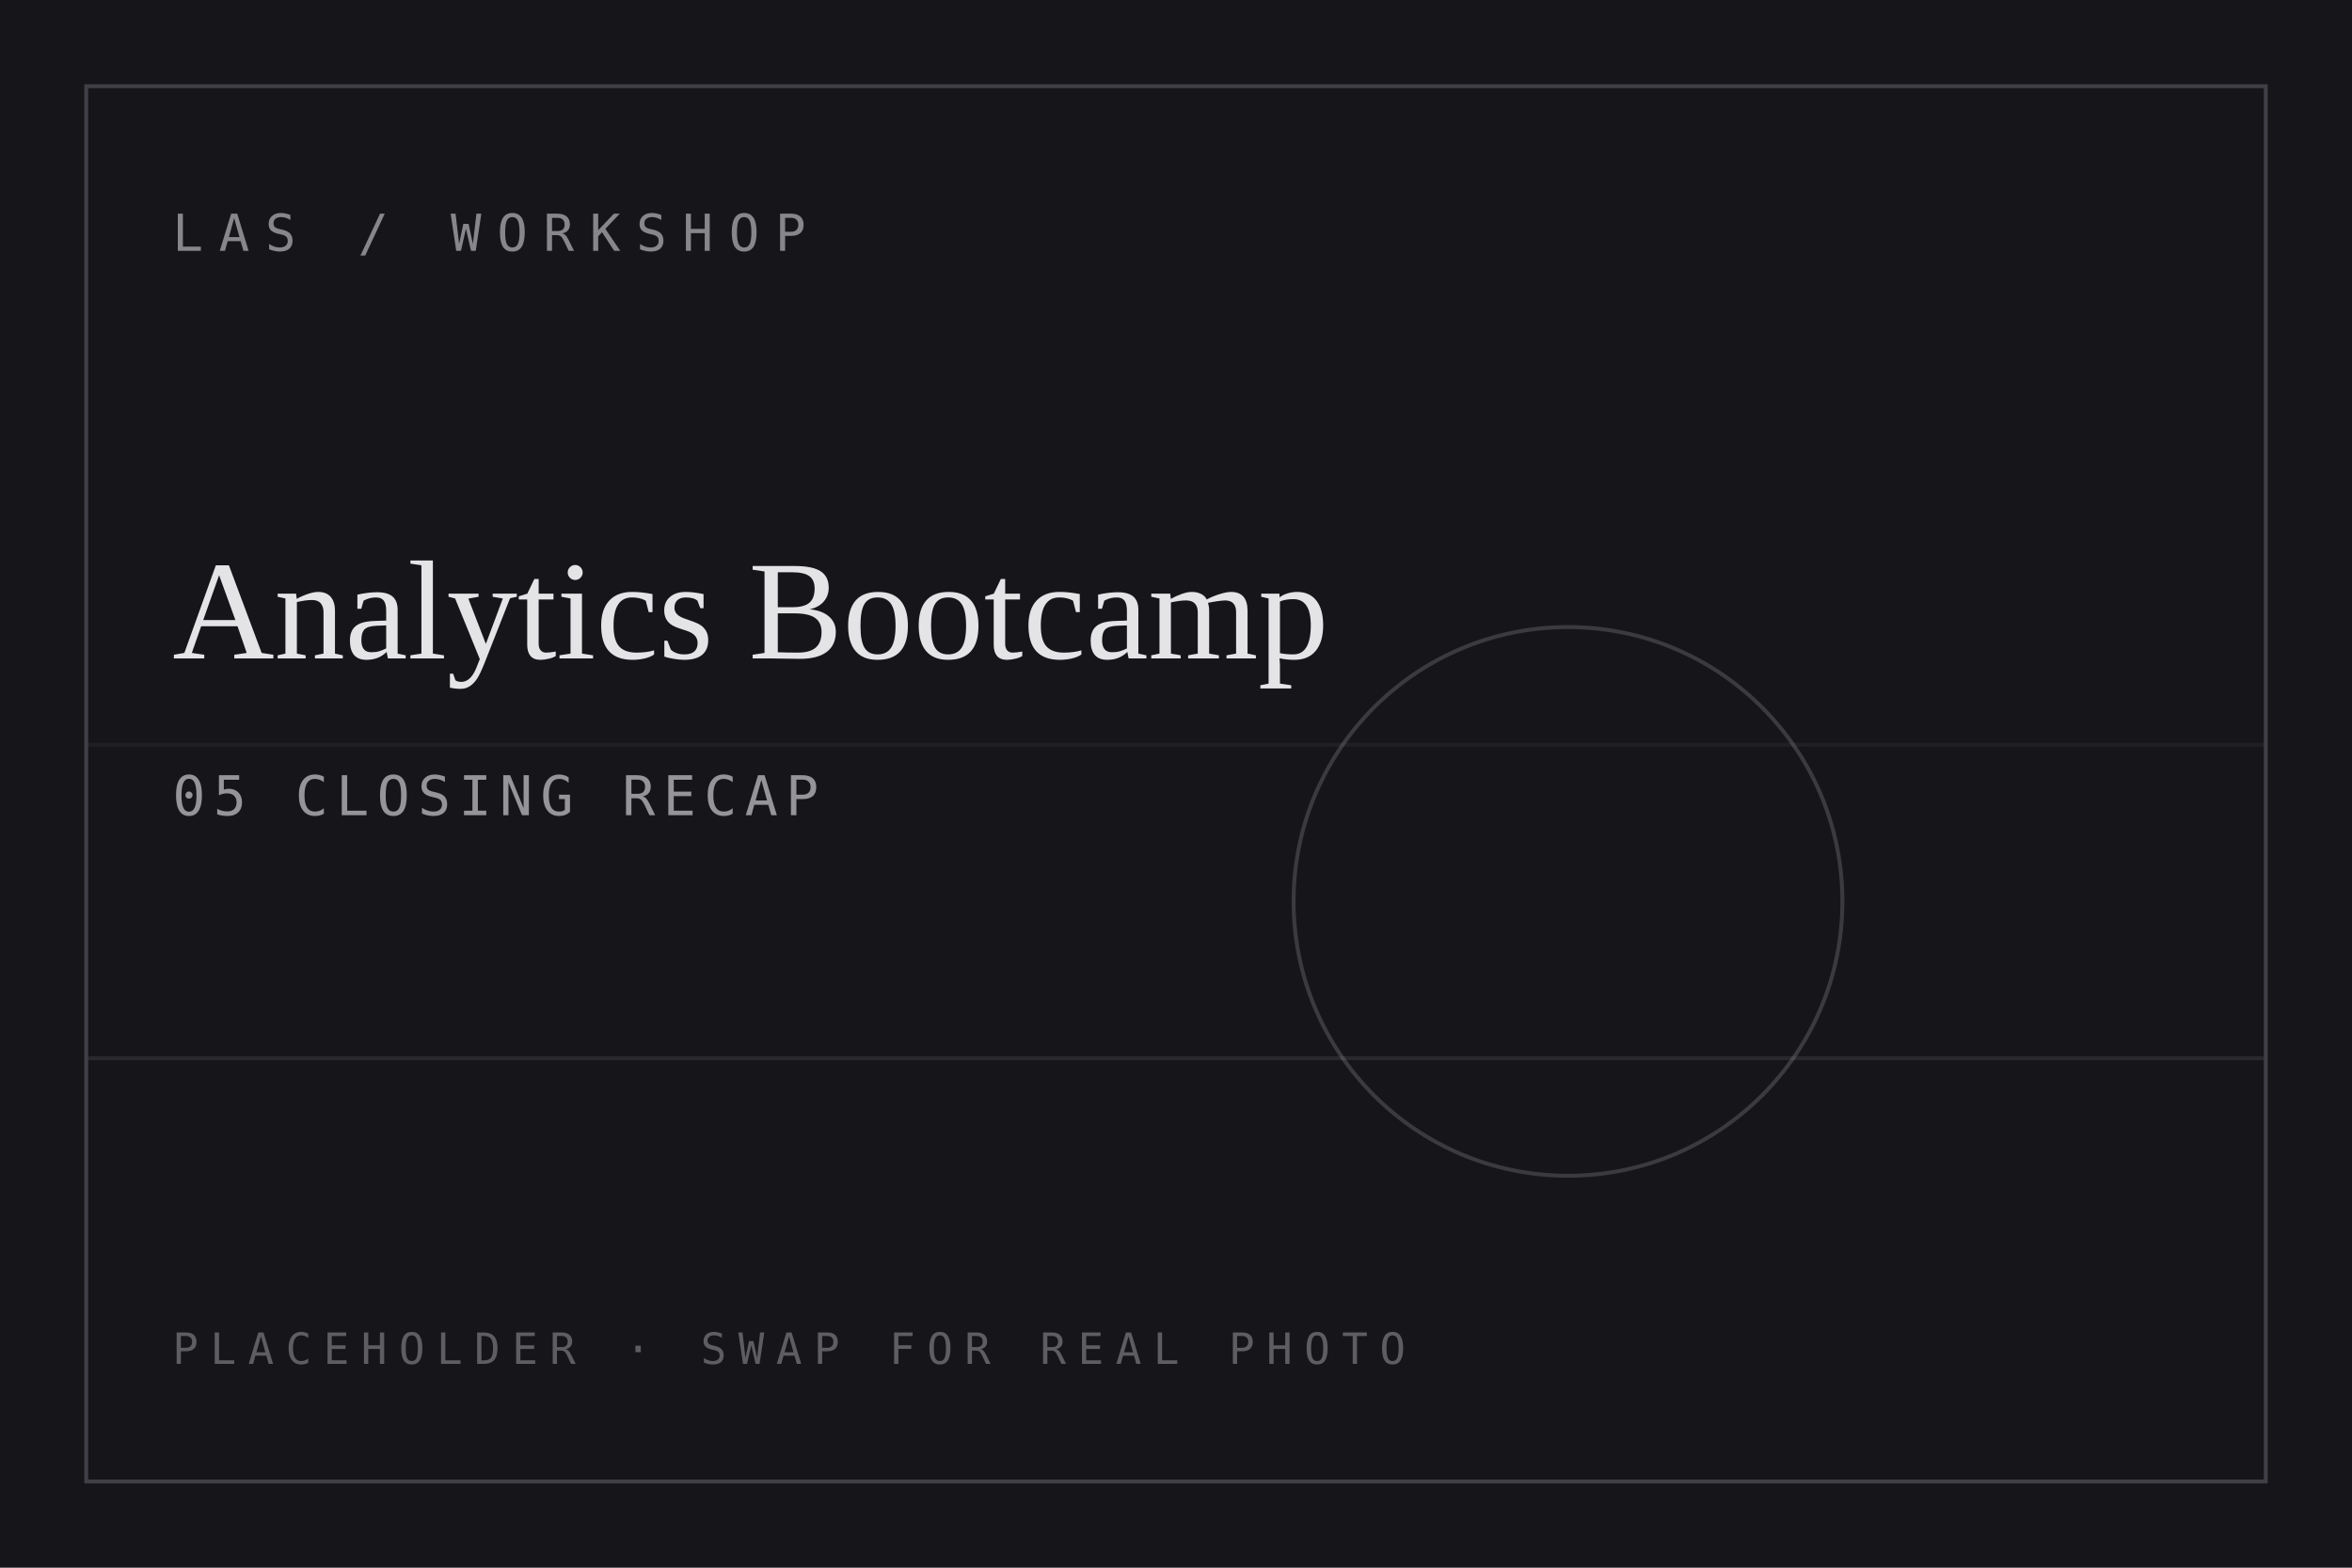
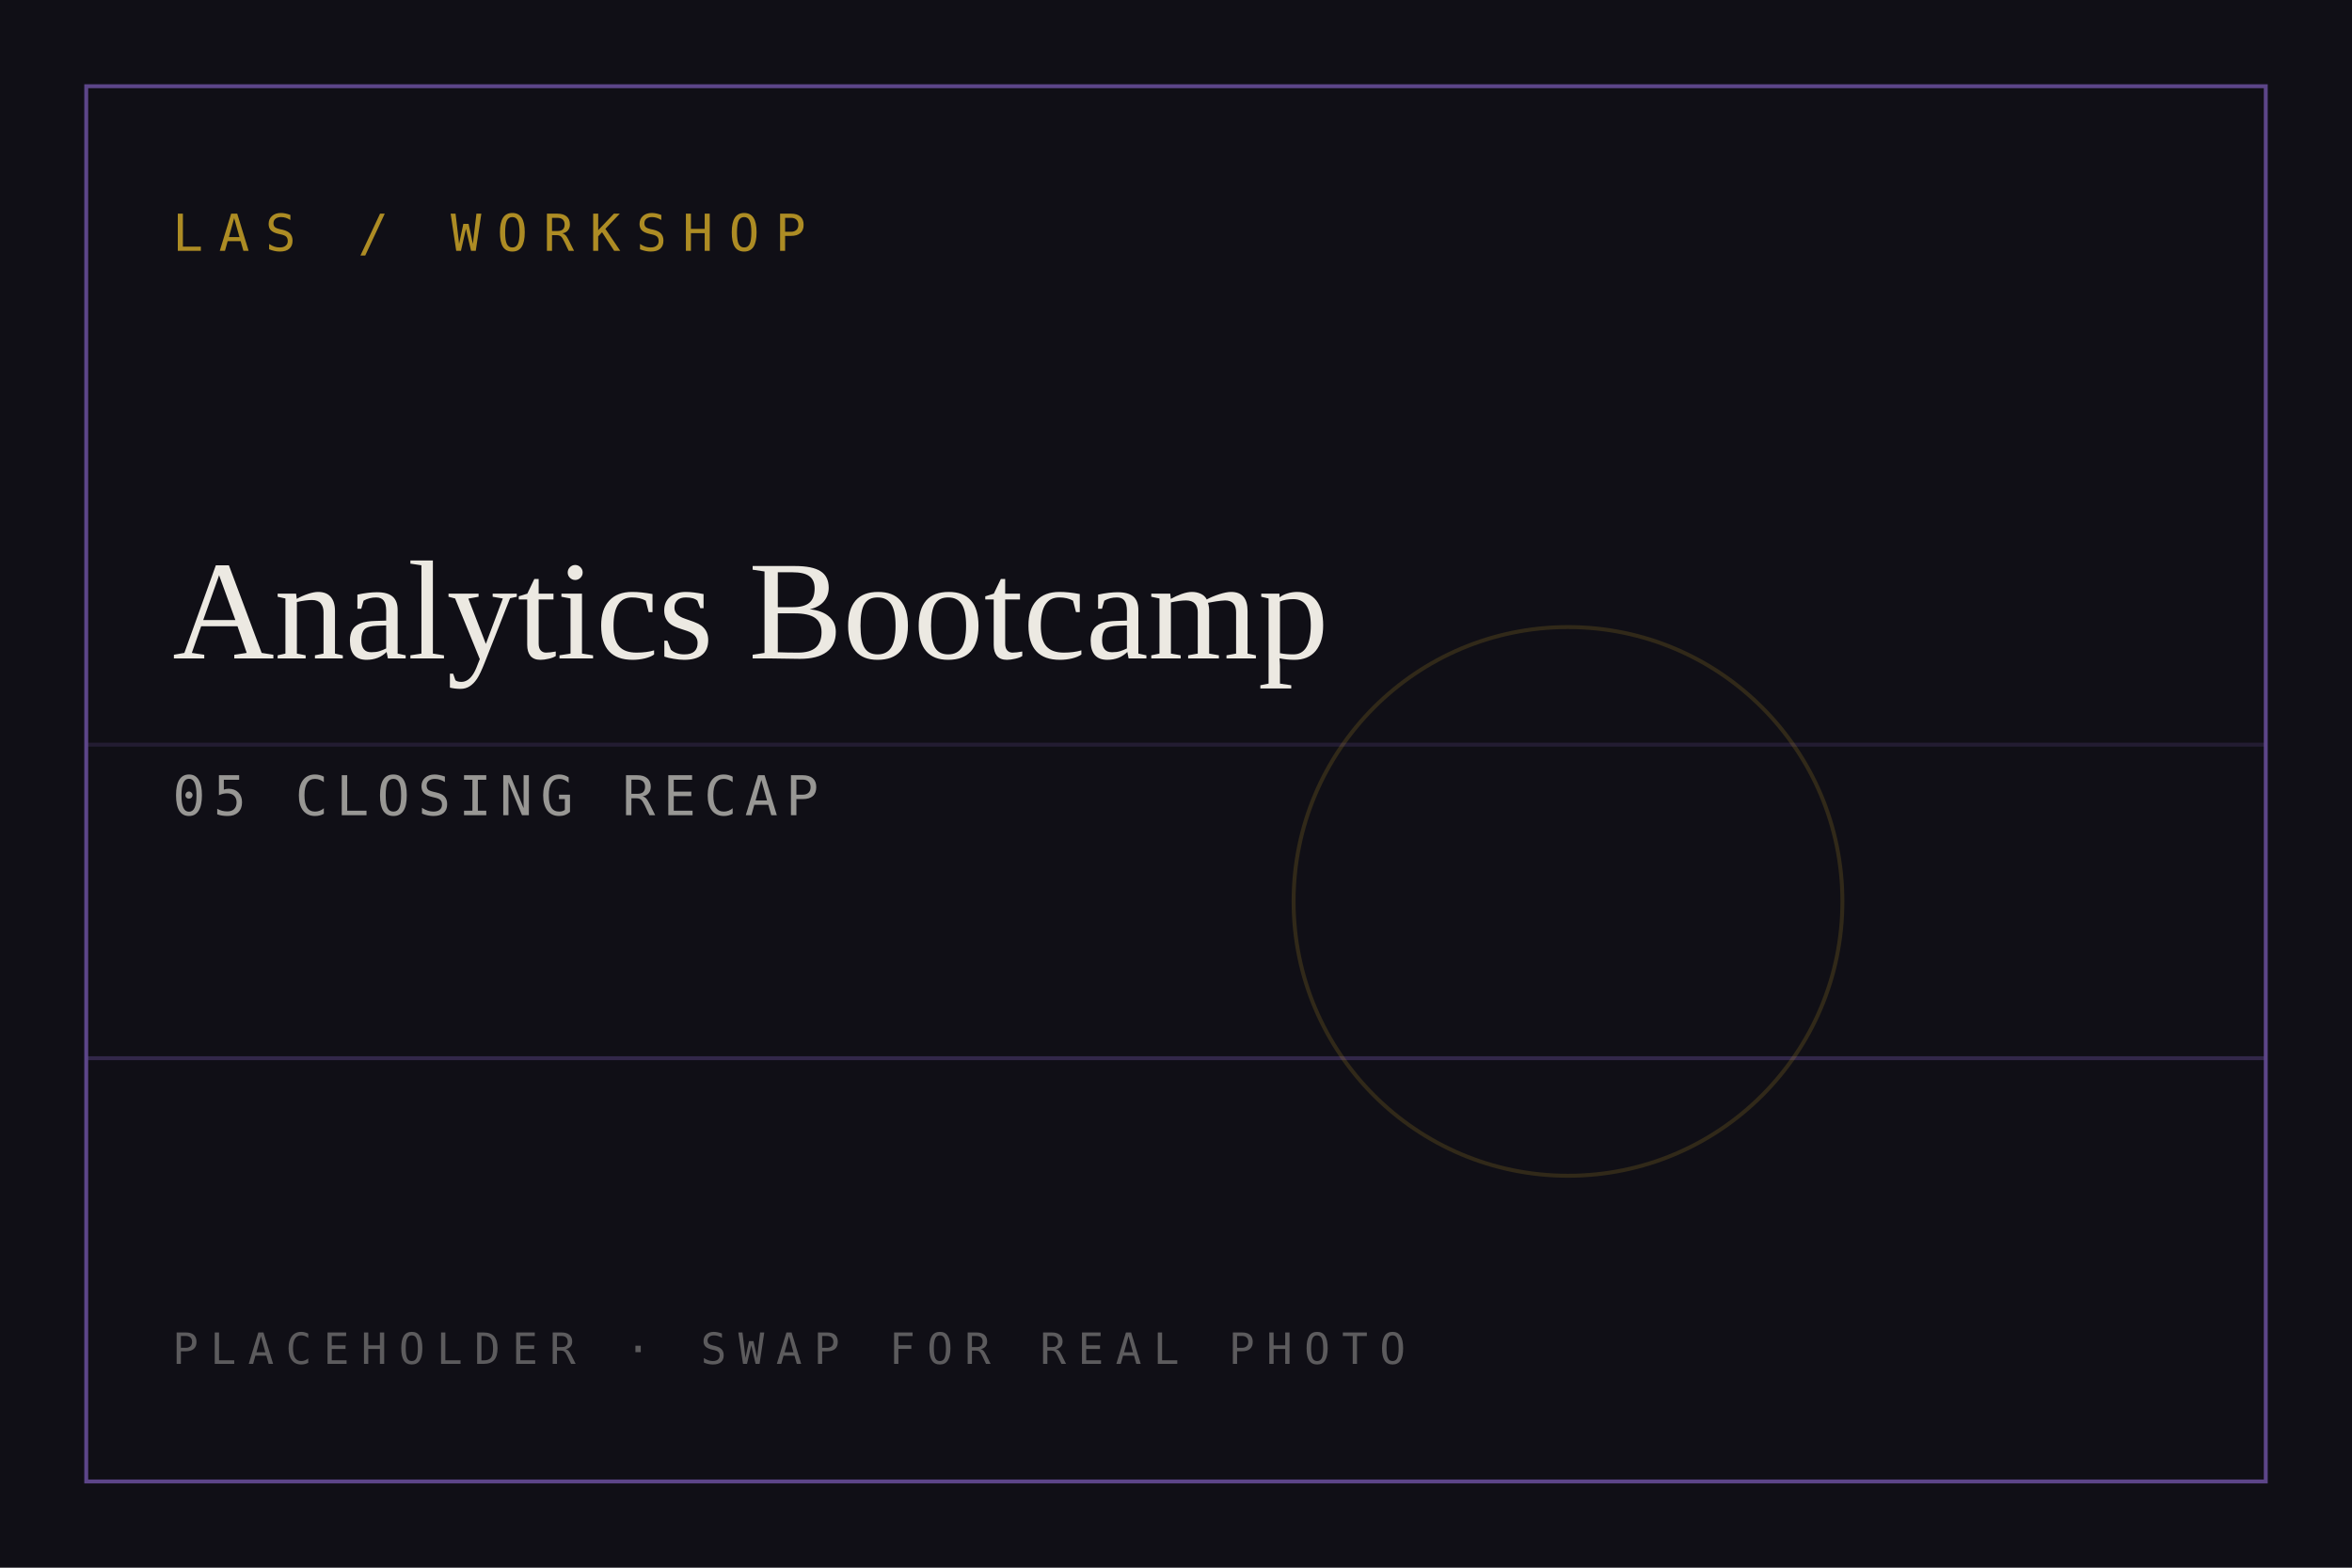
<svg xmlns="http://www.w3.org/2000/svg" width="600" height="400" viewBox="0 0 600 400" role="img" aria-label="Analytics Bootcamp Closing recap">
-   <rect width="600" height="400" fill="#16161a" />
-   <rect x="22" y="22" width="556" height="356" fill="none" stroke="#3f3f46" stroke-width="1" />
-   <path d="M22 270 H578" stroke="#3f3f46" stroke-opacity="0.45" />
-   <path d="M22 190 H578" stroke="#3f3f46" stroke-opacity="0.25" />
-   <circle cx="400" cy="230" r="70" fill="none" stroke="#e4e4e7" stroke-opacity="0.18" />
-   <text x="44" y="64" fill="#e4e4e7" fill-opacity="0.55" font-family="ui-monospace, SFMono-Regular, Menlo, monospace" font-size="13" letter-spacing="4">LAS / WORKSHOP</text>
-   <text x="44" y="168" fill="#e4e4e7" font-family="Georgia, 'Times New Roman', serif" font-size="36">Analytics Bootcamp</text>
-   <text x="44" y="208" fill="#e4e4e7" fill-opacity="0.62" font-family="ui-monospace, SFMono-Regular, Menlo, monospace" font-size="14" letter-spacing="2">05  CLOSING RECAP</text>
-   <text x="44" y="348" fill="#e4e4e7" fill-opacity="0.35" font-family="ui-monospace, SFMono-Regular, Menlo, monospace" font-size="11" letter-spacing="3">PLACEHOLDER  ·  SWAP FOR REAL PHOTO</text>
+   <rect width="600" height="400" fill="#100f16" />
+   <rect x="22" y="22" width="556" height="356" fill="none" stroke="#5c4588" stroke-width="1" />
+   <path d="M22 270 H578" stroke="#5c4588" stroke-opacity="0.45" />
+   <path d="M22 190 H578" stroke="#5c4588" stroke-opacity="0.25" />
+   <circle cx="400" cy="230" r="70" fill="none" stroke="#c9a227" stroke-opacity="0.18" />
+   <text x="44" y="64" fill="#c9a227" fill-opacity="0.85" font-family="ui-monospace, SFMono-Regular, Menlo, monospace" font-size="13" letter-spacing="4">LAS / WORKSHOP</text>
+   <text x="44" y="168" fill="#ece9e2" font-family="Georgia, 'Times New Roman', serif" font-size="36">Analytics Bootcamp</text>
+   <text x="44" y="208" fill="#ece9e2" fill-opacity="0.62" font-family="ui-monospace, SFMono-Regular, Menlo, monospace" font-size="14" letter-spacing="2">05  CLOSING RECAP</text>
+   <text x="44" y="348" fill="#ece9e2" fill-opacity="0.35" font-family="ui-monospace, SFMono-Regular, Menlo, monospace" font-size="11" letter-spacing="3">PLACEHOLDER  ·  SWAP FOR REAL PHOTO</text>
</svg>
